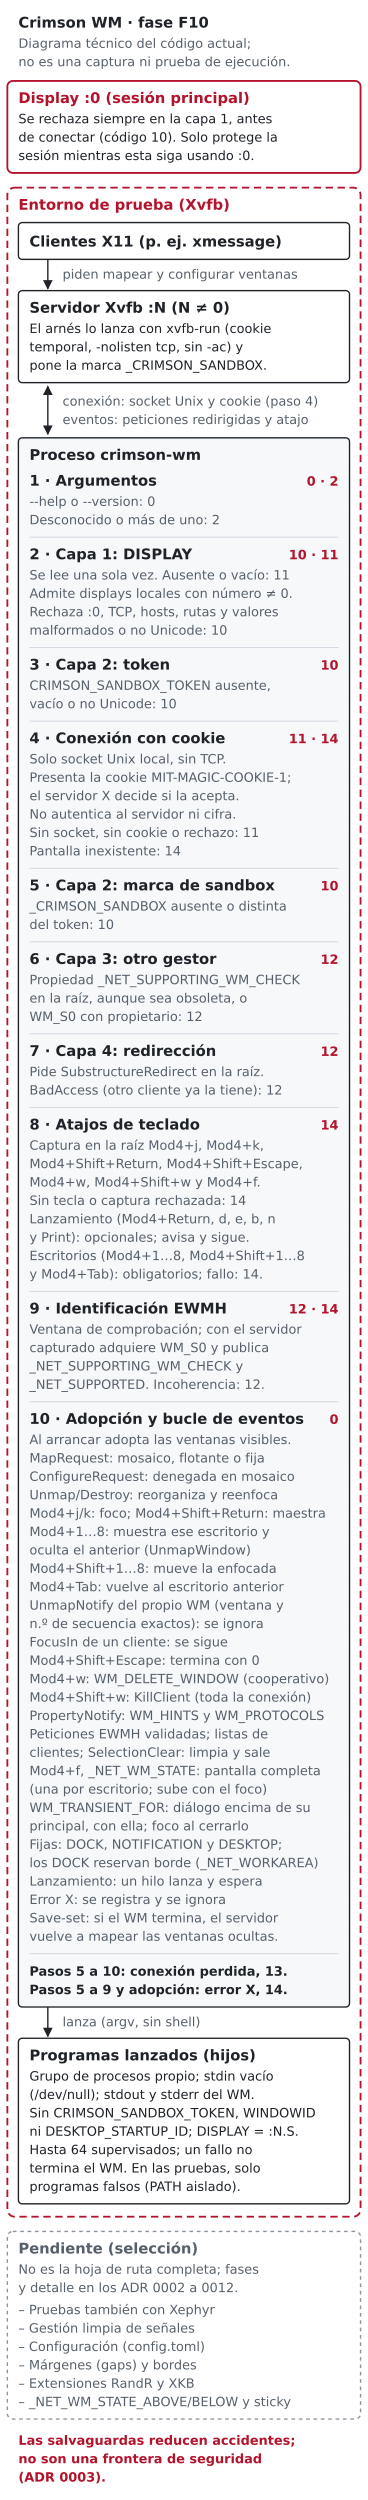
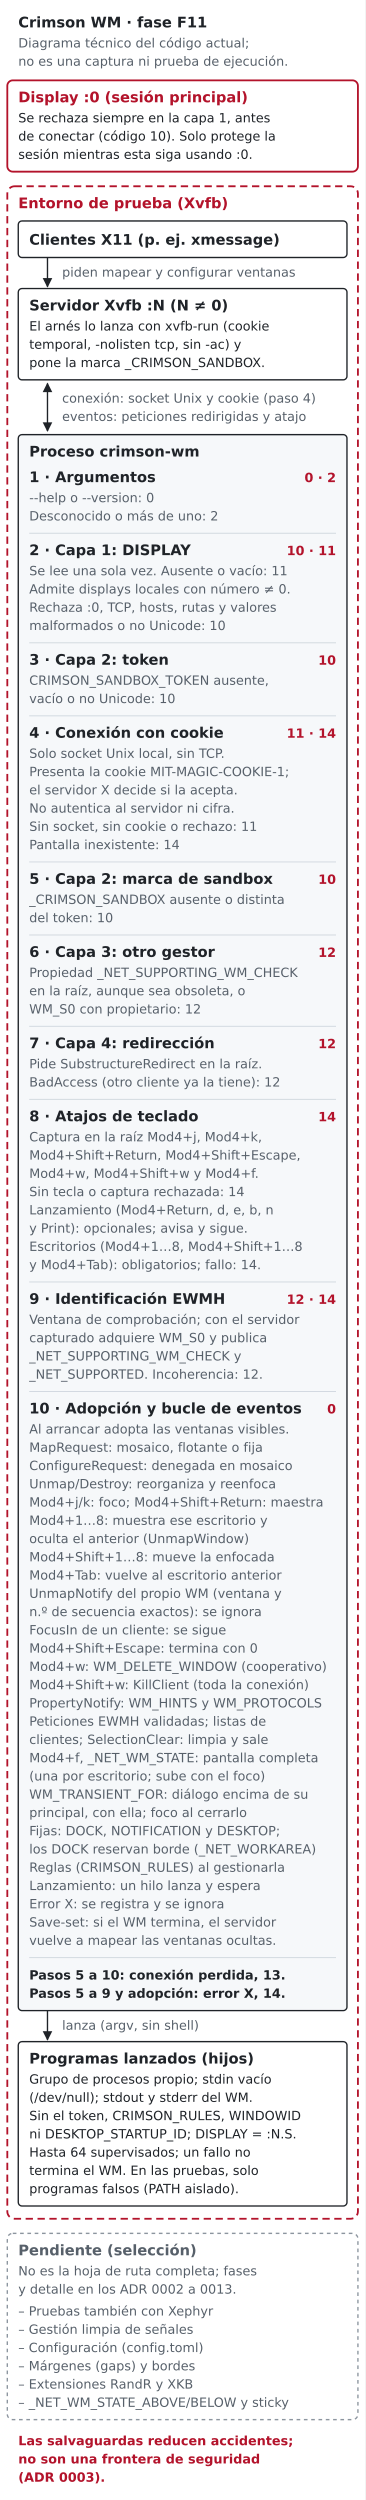
- <svg xmlns="http://www.w3.org/2000/svg" width="400" height="2718" viewBox="0 0 400 2718" role="img" aria-labelledby="title desc" xml:lang="es">
+ <svg xmlns="http://www.w3.org/2000/svg" width="400" height="2738" viewBox="0 0 400 2738" role="img" aria-labelledby="title desc" xml:lang="es">
  <defs>
    <style>
      text { font-family: "DejaVu Sans", "Liberation Sans", Arial, Helvetica, sans-serif; font-size: 14px; fill: #1F2328; }
      .h { font-size: 16px; font-weight: 700; }
      .b { font-weight: 700; }
      .muted { fill: #57606A; }
      .accent { fill: #B3132B; }
      .code { font-weight: 700; fill: #B3132B; text-anchor: end; }
      .box { fill: #FFFFFF; stroke: #1F2328; stroke-width: 1.5; }
      .proc { fill: #F6F8FA; stroke: #1F2328; stroke-width: 1.5; }
      .reject { fill: #FFFFFF; stroke: #B3132B; stroke-width: 2; }
      .boundary { fill: none; stroke: #B3132B; stroke-width: 2; stroke-dasharray: 8 5; }
      .pending { fill: #FFFFFF; stroke: #8C959F; stroke-width: 1.5; stroke-dasharray: 4 4; }
      .sep { stroke: #D0D7DE; stroke-width: 1; }
      .flow { stroke: #1F2328; stroke-width: 1.5; }
    </style>
    <marker id="arrow-end" viewBox="0 0 10 10" refX="9" refY="5" markerWidth="7" markerHeight="7" orient="auto">
      <path d="M0 0L10 5L0 10z" fill="#1F2328" />
    </marker>
    <marker id="arrow-start" viewBox="0 0 10 10" refX="1" refY="5" markerWidth="7" markerHeight="7" orient="auto">
      <path d="M10 0L0 5L10 10z" fill="#1F2328" />
    </marker>
  </defs>
-   <rect width="400" height="2718" fill="#FFFFFF" />
-   <text class="h" x="20" y="30">Crimson WM · fase F10</text>
+   <rect width="400" height="2738" fill="#FFFFFF" />
+   <text class="h" x="20" y="30">Crimson WM · fase F11</text>
  <text class="muted" x="20" y="52">Diagrama técnico del código actual;</text>
  <text class="muted" x="20" y="72">no es una captura ni prueba de ejecución.</text>
  <g>
    <rect class="reject" x="8" y="88" width="384" height="100" rx="6" />
    <text class="h accent" x="20" y="112">Display :0 (sesión principal)</text>
    <text x="20" y="134">Se rechaza siempre en la capa 1, antes</text>
    <text x="20" y="154">de conectar (código 10). Solo protege la</text>
    <text x="20" y="174">sesión mientras esta siga usando :0.</text>
  </g>
  <g>
-     <rect class="boundary" x="8" y="204" width="384" height="2206" rx="8" />
+     <rect class="boundary" x="8" y="204" width="384" height="2226" rx="8" />
    <text class="h accent" x="20" y="228">Entorno de prueba (Xvfb)</text>
  </g>
  <g>
    <rect class="box" x="20" y="242" width="360" height="40" rx="4" />
    <text class="h" x="32" y="268">Clientes X11 (p. ej. xmessage)</text>
  </g>
  <line class="flow" x1="52" y1="282" x2="52" y2="314" marker-end="url(#arrow-end)" />
  <text class="muted" x="68" y="303">piden mapear y configurar ventanas</text>
  <g>
    <rect class="box" x="20" y="316" width="360" height="100" rx="4" />
    <text class="h" x="32" y="340">Servidor Xvfb :N (N ≠ 0)</text>
    <text x="32" y="362">El arnés lo lanza con xvfb-run (cookie</text>
    <text x="32" y="382">temporal, -nolisten tcp, sin -ac) y</text>
    <text x="32" y="402">pone la marca _CRIMSON_SANDBOX.</text>
  </g>
  <line class="flow" x1="52" y1="420" x2="52" y2="472" marker-start="url(#arrow-start)" marker-end="url(#arrow-end)" />
  <text class="muted" x="68" y="441">conexión: socket Unix y cookie (paso 4)</text>
  <text class="muted" x="68" y="461">eventos: peticiones redirigidas y atajo</text>
  <g>
-     <rect class="proc" x="20" y="476" width="360" height="1706" rx="4" />
+     <rect class="proc" x="20" y="476" width="360" height="1726" rx="4" />
    <text class="h" x="32" y="500">Proceso crimson-wm</text>
    <text class="h" x="32" y="528">1 · Argumentos</text>
    <text class="code" x="368" y="528">0 · 2</text>
    <text class="muted" x="32" y="550">--help o --version: 0</text>
    <text class="muted" x="32" y="570">Desconocido o más de uno: 2</text>
    <line class="sep" x1="32" y1="584" x2="368" y2="584" />
    <text class="h" x="32" y="608">2 · Capa 1: DISPLAY</text>
    <text class="code" x="368" y="608">10 · 11</text>
    <text class="muted" x="32" y="630">Se lee una sola vez. Ausente o vacío: 11</text>
    <text class="muted" x="32" y="650">Admite displays locales con número ≠ 0.</text>
    <text class="muted" x="32" y="670">Rechaza :0, TCP, hosts, rutas y valores</text>
    <text class="muted" x="32" y="690">malformados o no Unicode: 10</text>
    <line class="sep" x1="32" y1="704" x2="368" y2="704" />
    <text class="h" x="32" y="728">3 · Capa 2: token</text>
    <text class="code" x="368" y="728">10</text>
    <text class="muted" x="32" y="750">CRIMSON_SANDBOX_TOKEN ausente,</text>
    <text class="muted" x="32" y="770">vacío o no Unicode: 10</text>
    <line class="sep" x1="32" y1="784" x2="368" y2="784" />
    <text class="h" x="32" y="808">4 · Conexión con cookie</text>
    <text class="code" x="368" y="808">11 · 14</text>
    <text class="muted" x="32" y="830">Solo socket Unix local, sin TCP.</text>
    <text class="muted" x="32" y="850">Presenta la cookie MIT-MAGIC-COOKIE-1;</text>
    <text class="muted" x="32" y="870">el servidor X decide si la acepta.</text>
    <text class="muted" x="32" y="890">No autentica al servidor ni cifra.</text>
    <text class="muted" x="32" y="910">Sin socket, sin cookie o rechazo: 11</text>
    <text class="muted" x="32" y="930">Pantalla inexistente: 14</text>
    <line class="sep" x1="32" y1="944" x2="368" y2="944" />
    <text class="h" x="32" y="968">5 · Capa 2: marca de sandbox</text>
    <text class="code" x="368" y="968">10</text>
    <text class="muted" x="32" y="990">_CRIMSON_SANDBOX ausente o distinta</text>
    <text class="muted" x="32" y="1010">del token: 10</text>
    <line class="sep" x1="32" y1="1024" x2="368" y2="1024" />
    <text class="h" x="32" y="1048">6 · Capa 3: otro gestor</text>
    <text class="code" x="368" y="1048">12</text>
    <text class="muted" x="32" y="1070">Propiedad _NET_SUPPORTING_WM_CHECK</text>
    <text class="muted" x="32" y="1090">en la raíz, aunque sea obsoleta, o</text>
    <text class="muted" x="32" y="1110">WM_S0 con propietario: 12</text>
    <line class="sep" x1="32" y1="1124" x2="368" y2="1124" />
    <text class="h" x="32" y="1148">7 · Capa 4: redirección</text>
    <text class="code" x="368" y="1148">12</text>
    <text class="muted" x="32" y="1170">Pide SubstructureRedirect en la raíz.</text>
    <text class="muted" x="32" y="1190">BadAccess (otro cliente ya la tiene): 12</text>
    <line class="sep" x1="32" y1="1204" x2="368" y2="1204" />
    <text class="h" x="32" y="1228">8 · Atajos de teclado</text>
    <text class="code" x="368" y="1228">14</text>
    <text class="muted" x="32" y="1250">Captura en la raíz Mod4+j, Mod4+k,</text>
    <text class="muted" x="32" y="1270">Mod4+Shift+Return, Mod4+Shift+Escape,</text>
    <text class="muted" x="32" y="1290">Mod4+w, Mod4+Shift+w y Mod4+f.</text>
    <text class="muted" x="32" y="1310">Sin tecla o captura rechazada: 14</text>
    <text class="muted" x="32" y="1330">Lanzamiento (Mod4+Return, d, e, b, n</text>
    <text class="muted" x="32" y="1350">y Print): opcionales; avisa y sigue.</text>
    <text class="muted" x="32" y="1370">Escritorios (Mod4+1…8, Mod4+Shift+1…8</text>
    <text class="muted" x="32" y="1390">y Mod4+Tab): obligatorios; fallo: 14.</text>
    <line class="sep" x1="32" y1="1404" x2="368" y2="1404" />
    <text class="h" x="32" y="1428">9 · Identificación EWMH</text>
    <text class="code" x="368" y="1428">12 · 14</text>
    <text class="muted" x="32" y="1450">Ventana de comprobación; con el servidor</text>
    <text class="muted" x="32" y="1470">capturado adquiere WM_S0 y publica</text>
    <text class="muted" x="32" y="1490">_NET_SUPPORTING_WM_CHECK y</text>
    <text class="muted" x="32" y="1510">_NET_SUPPORTED. Incoherencia: 12.</text>
    <line class="sep" x1="32" y1="1524" x2="368" y2="1524" />
    <text class="h" x="32" y="1548">10 · Adopción y bucle de eventos</text>
    <text class="code" x="368" y="1548">0</text>
    <text class="muted" x="32" y="1570">Al arrancar adopta las ventanas visibles.</text>
    <text class="muted" x="32" y="1590">MapRequest: mosaico, flotante o fija</text>
    <text class="muted" x="32" y="1610">ConfigureRequest: denegada en mosaico</text>
    <text class="muted" x="32" y="1630">Unmap/Destroy: reorganiza y reenfoca</text>
    <text class="muted" x="32" y="1650">Mod4+j/k: foco; Mod4+Shift+Return: maestra</text>
    <text class="muted" x="32" y="1670">Mod4+1…8: muestra ese escritorio y</text>
    <text class="muted" x="32" y="1690">oculta el anterior (UnmapWindow)</text>
    <text class="muted" x="32" y="1710">Mod4+Shift+1…8: mueve la enfocada</text>
    <text class="muted" x="32" y="1730">Mod4+Tab: vuelve al escritorio anterior</text>
    <text class="muted" x="32" y="1750">UnmapNotify del propio WM (ventana y</text>
    <text class="muted" x="32" y="1770">n.º de secuencia exactos): se ignora</text>
    <text class="muted" x="32" y="1790">FocusIn de un cliente: se sigue</text>
    <text class="muted" x="32" y="1810">Mod4+Shift+Escape: termina con 0</text>
    <text class="muted" x="32" y="1830">Mod4+w: WM_DELETE_WINDOW (cooperativo)</text>
    <text class="muted" x="32" y="1850">Mod4+Shift+w: KillClient (toda la conexión)</text>
    <text class="muted" x="32" y="1870">PropertyNotify: WM_HINTS y WM_PROTOCOLS</text>
    <text class="muted" x="32" y="1890">Peticiones EWMH validadas; listas de</text>
    <text class="muted" x="32" y="1910">clientes; SelectionClear: limpia y sale</text>
    <text class="muted" x="32" y="1930">Mod4+f, _NET_WM_STATE: pantalla completa</text>
    <text class="muted" x="32" y="1950">(una por escritorio; sube con el foco)</text>
    <text class="muted" x="32" y="1970">WM_TRANSIENT_FOR: diálogo encima de su</text>
    <text class="muted" x="32" y="1990">principal, con ella; foco al cerrarlo</text>
    <text class="muted" x="32" y="2010">Fijas: DOCK, NOTIFICATION y DESKTOP;</text>
    <text class="muted" x="32" y="2030">los DOCK reservan borde (_NET_WORKAREA)</text>
-     <text class="muted" x="32" y="2050">Lanzamiento: un hilo lanza y espera</text>
-     <text class="muted" x="32" y="2070">Error X: se registra y se ignora</text>
-     <text class="muted" x="32" y="2090">Save-set: si el WM termina, el servidor</text>
-     <text class="muted" x="32" y="2110">vuelve a mapear las ventanas ocultas.</text>
-     <line class="sep" x1="32" y1="2124" x2="368" y2="2124" />
-     <text class="b" x="32" y="2148">Pasos 5 a 10: conexión perdida, 13.</text>
-     <text class="b" x="32" y="2168">Pasos 5 a 9 y adopción: error X, 14.</text>
+     <text class="muted" x="32" y="2050">Reglas (CRIMSON_RULES) al gestionarla</text>
+     <text class="muted" x="32" y="2070">Lanzamiento: un hilo lanza y espera</text>
+     <text class="muted" x="32" y="2090">Error X: se registra y se ignora</text>
+     <text class="muted" x="32" y="2110">Save-set: si el WM termina, el servidor</text>
+     <text class="muted" x="32" y="2130">vuelve a mapear las ventanas ocultas.</text>
+     <line class="sep" x1="32" y1="2144" x2="368" y2="2144" />
+     <text class="b" x="32" y="2168">Pasos 5 a 10: conexión perdida, 13.</text>
+     <text class="b" x="32" y="2188">Pasos 5 a 9 y adopción: error X, 14.</text>
  </g>
-   <line class="flow" x1="52" y1="2182" x2="52" y2="2214" marker-end="url(#arrow-end)" />
-   <text class="muted" x="68" y="2203">lanza (argv, sin shell)</text>
+   <line class="flow" x1="52" y1="2202" x2="52" y2="2234" marker-end="url(#arrow-end)" />
+   <text class="muted" x="68" y="2223">lanza (argv, sin shell)</text>
  <g>
-     <rect class="box" x="20" y="2216" width="360" height="180" rx="4" />
-     <text class="h" x="32" y="2240">Programas lanzados (hijos)</text>
-     <text x="32" y="2262">Grupo de procesos propio; stdin vacío</text>
-     <text x="32" y="2282">(/dev/null); stdout y stderr del WM.</text>
-     <text x="32" y="2302">Sin CRIMSON_SANDBOX_TOKEN, WINDOWID</text>
-     <text x="32" y="2322">ni DESKTOP_STARTUP_ID; DISPLAY = :N.S.</text>
-     <text x="32" y="2342">Hasta 64 supervisados; un fallo no</text>
-     <text x="32" y="2362">termina el WM. En las pruebas, solo</text>
-     <text x="32" y="2382">programas falsos (PATH aislado).</text>
+     <rect class="box" x="20" y="2236" width="360" height="180" rx="4" />
+     <text class="h" x="32" y="2260">Programas lanzados (hijos)</text>
+     <text x="32" y="2282">Grupo de procesos propio; stdin vacío</text>
+     <text x="32" y="2302">(/dev/null); stdout y stderr del WM.</text>
+     <text x="32" y="2322">Sin el token, CRIMSON_RULES, WINDOWID</text>
+     <text x="32" y="2342">ni DESKTOP_STARTUP_ID; DISPLAY = :N.S.</text>
+     <text x="32" y="2362">Hasta 64 supervisados; un fallo no</text>
+     <text x="32" y="2382">termina el WM. En las pruebas, solo</text>
+     <text x="32" y="2402">programas falsos (PATH aislado).</text>
  </g>
  <g>
-     <rect class="pending" x="8" y="2426" width="384" height="204" rx="6" />
-     <text class="h muted" x="20" y="2450">Pendiente (selección)</text>
-     <text class="muted" x="20" y="2472">No es la hoja de ruta completa; fases</text>
-     <text class="muted" x="20" y="2492">y detalle en los ADR 0002 a 0012.</text>
-     <text class="muted" x="20" y="2516">– Pruebas también con Xephyr</text>
-     <text class="muted" x="20" y="2536">– Gestión limpia de señales</text>
-     <text class="muted" x="20" y="2556">– Configuración (config.toml)</text>
-     <text class="muted" x="20" y="2576">– Márgenes (gaps) y bordes</text>
-     <text class="muted" x="20" y="2596">– Extensiones RandR y XKB</text>
-     <text class="muted" x="20" y="2616">– _NET_WM_STATE_ABOVE/BELOW y sticky</text>
+     <rect class="pending" x="8" y="2446" width="384" height="204" rx="6" />
+     <text class="h muted" x="20" y="2470">Pendiente (selección)</text>
+     <text class="muted" x="20" y="2492">No es la hoja de ruta completa; fases</text>
+     <text class="muted" x="20" y="2512">y detalle en los ADR 0002 a 0013.</text>
+     <text class="muted" x="20" y="2536">– Pruebas también con Xephyr</text>
+     <text class="muted" x="20" y="2556">– Gestión limpia de señales</text>
+     <text class="muted" x="20" y="2576">– Configuración (config.toml)</text>
+     <text class="muted" x="20" y="2596">– Márgenes (gaps) y bordes</text>
+     <text class="muted" x="20" y="2616">– Extensiones RandR y XKB</text>
+     <text class="muted" x="20" y="2636">– _NET_WM_STATE_ABOVE/BELOW y sticky</text>
  </g>
-   <text class="b accent" x="20" y="2658">Las salvaguardas reducen accidentes;</text>
-   <text class="b accent" x="20" y="2678">no son una frontera de seguridad</text>
-   <text class="b accent" x="20" y="2698">(ADR 0003).</text>
+   <text class="b accent" x="20" y="2678">Las salvaguardas reducen accidentes;</text>
+   <text class="b accent" x="20" y="2698">no son una frontera de seguridad</text>
+   <text class="b accent" x="20" y="2718">(ADR 0003).</text>
</svg>
